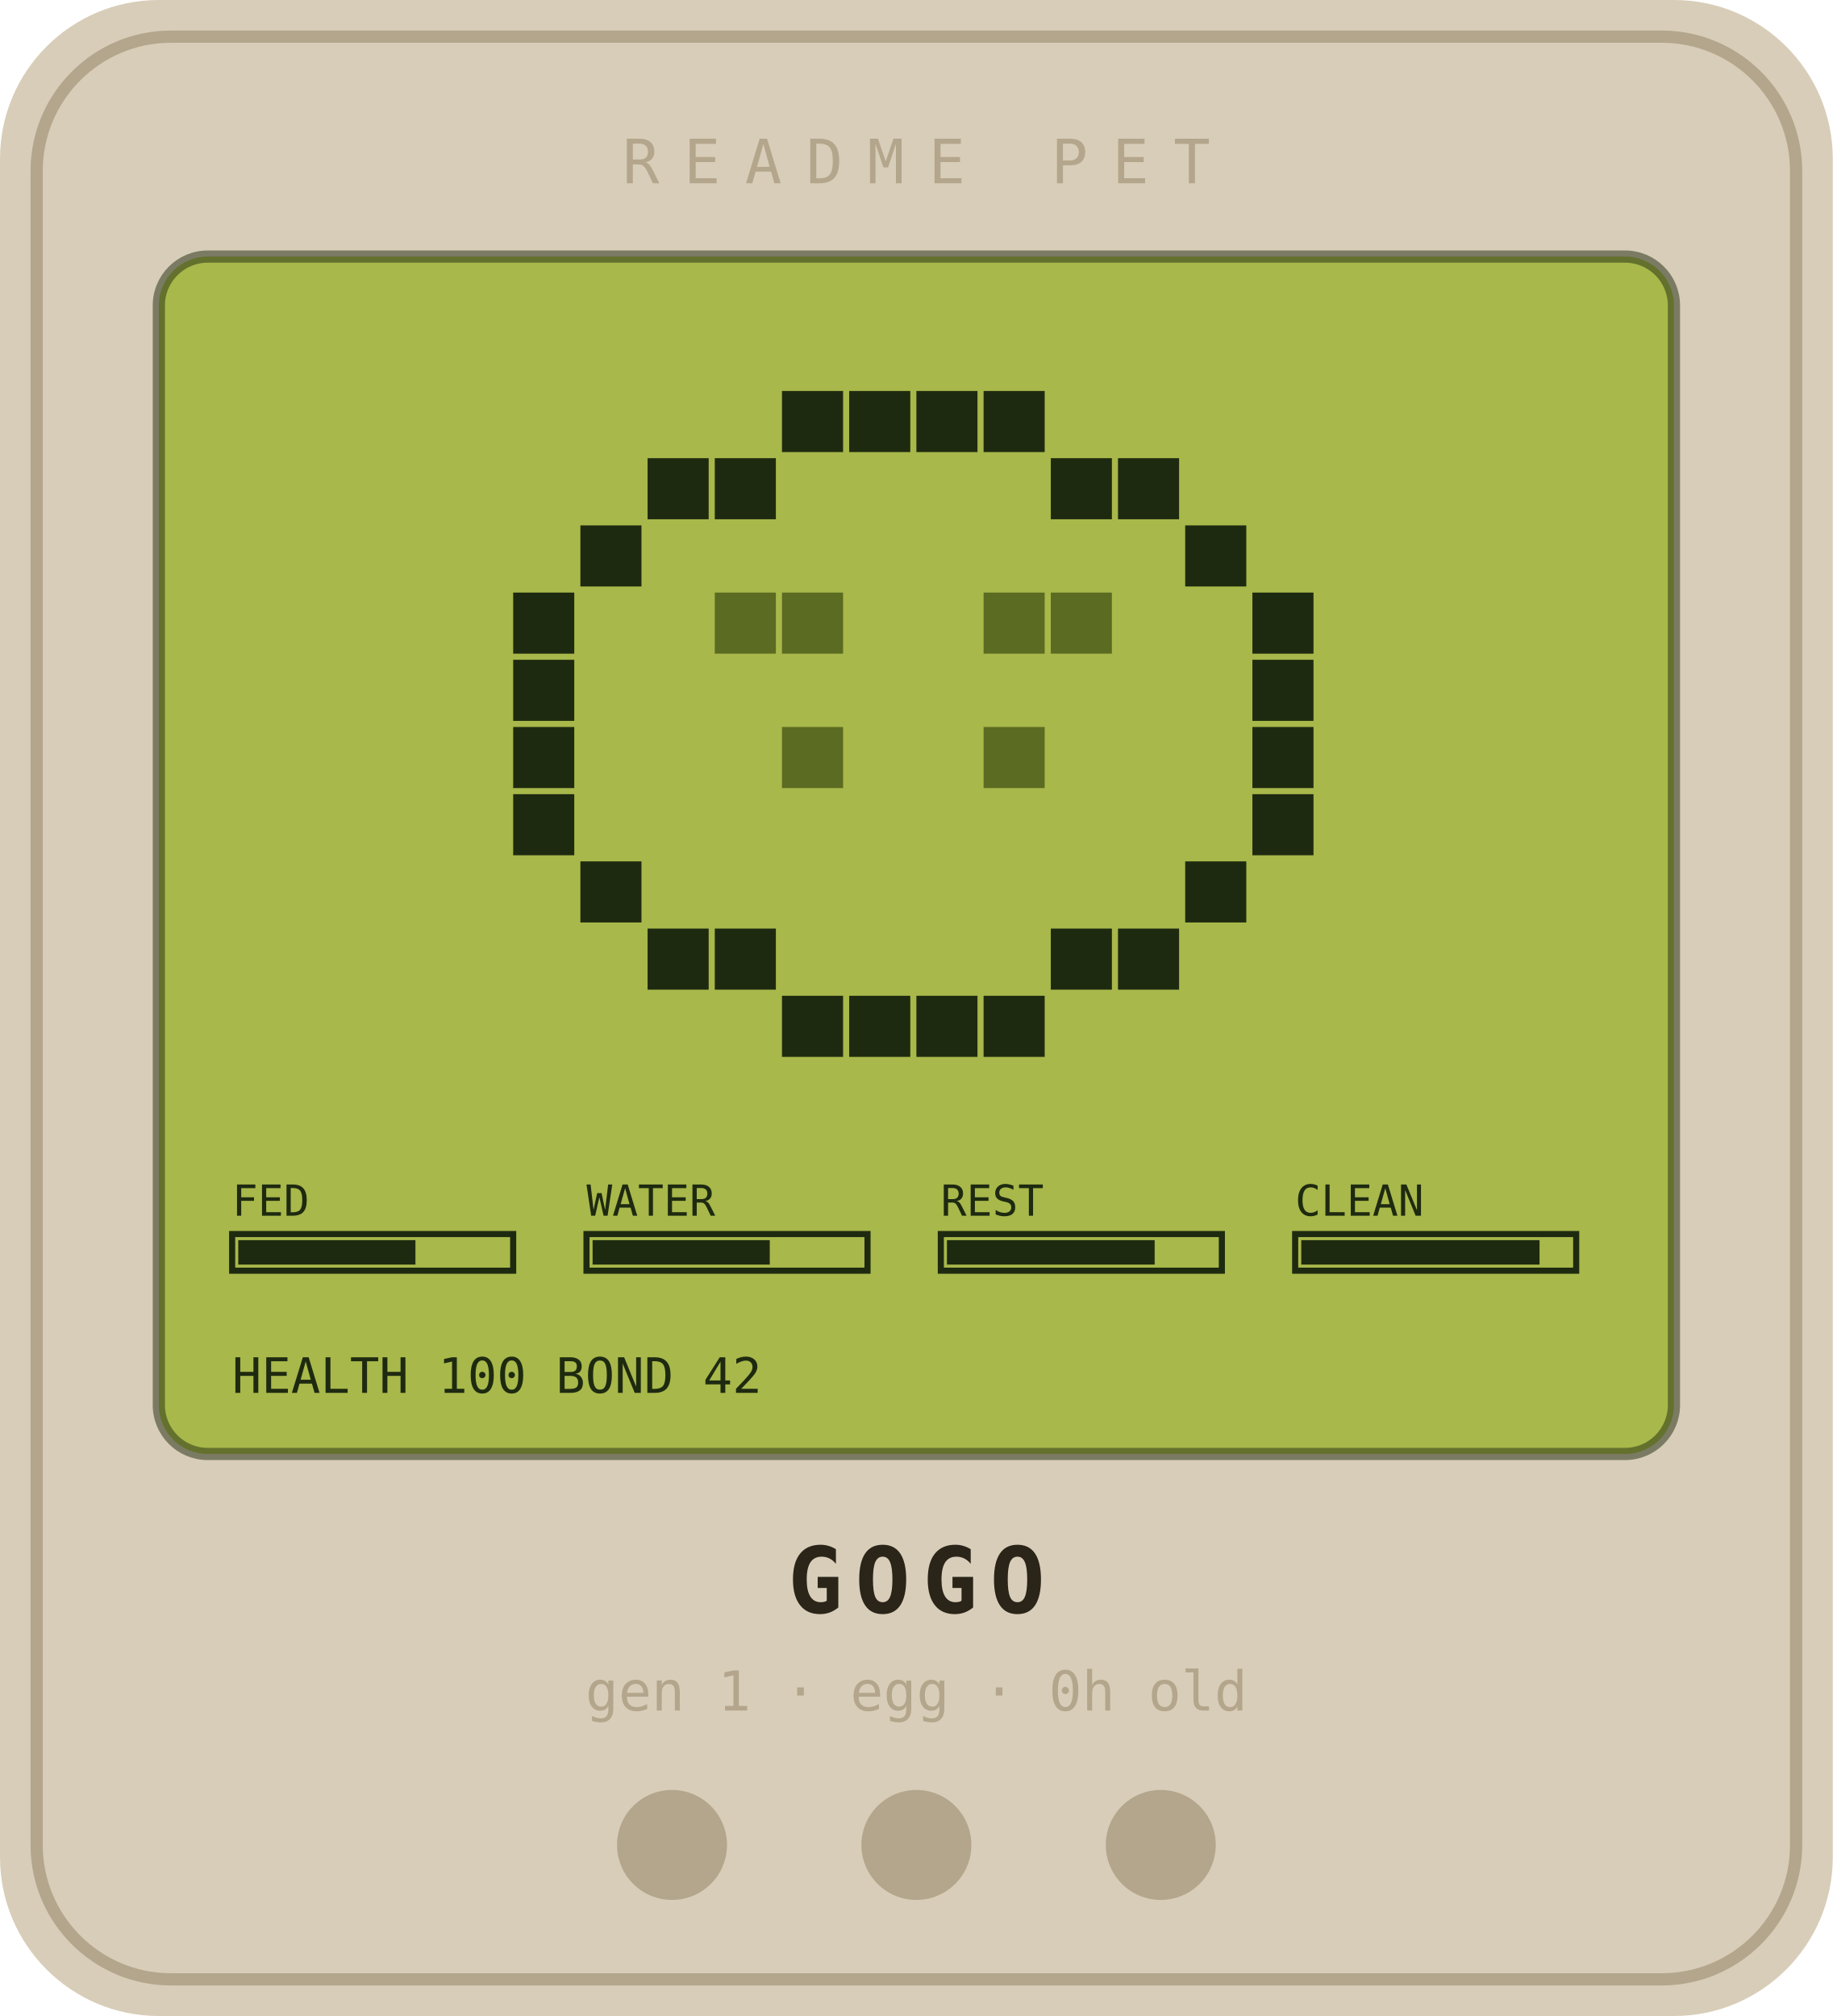
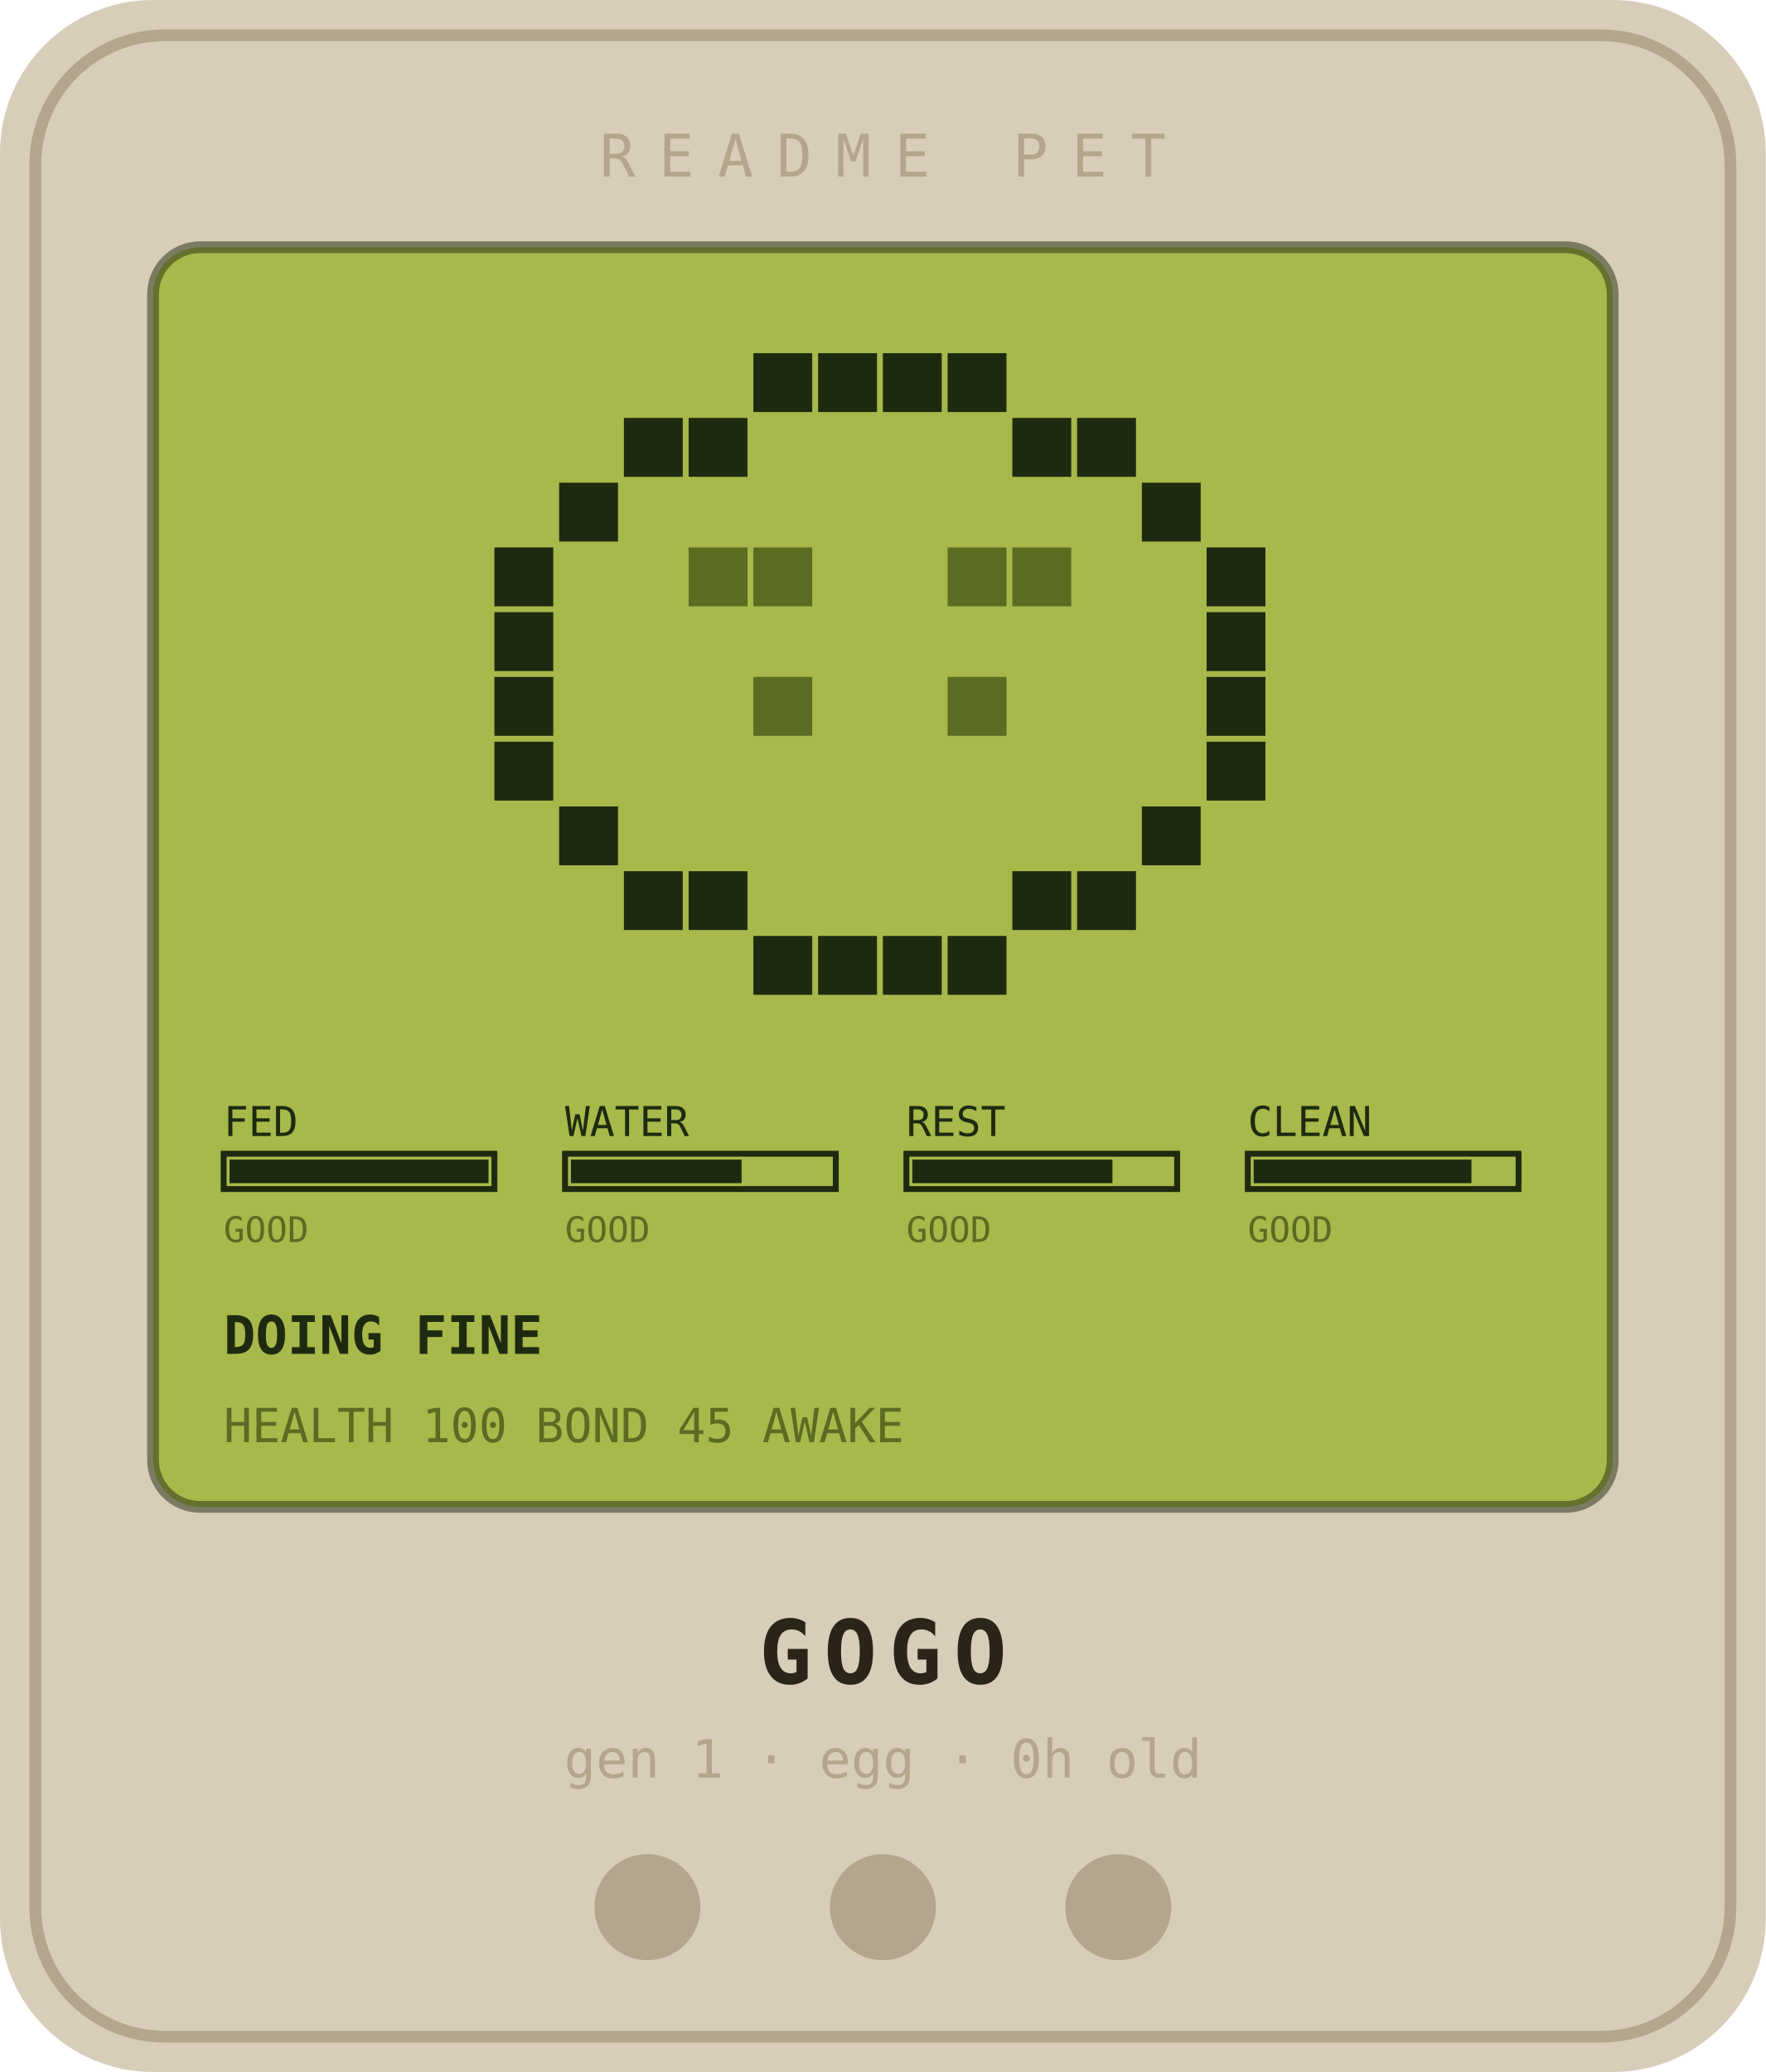
- <svg xmlns="http://www.w3.org/2000/svg" width="300" height="330" viewBox="0 0 300 330" font-family="ui-monospace,monospace">
-   <rect width="300" height="330" rx="26" fill="#d8cdb8" />
-   <rect x="6" y="6" width="288" height="318" rx="22" fill="none" stroke="#b3a68c" stroke-width="2" />
+ <svg xmlns="http://www.w3.org/2000/svg" width="300" height="352" viewBox="0 0 300 352" font-family="ui-monospace,monospace">
+   <rect width="300" height="352" rx="26" fill="#d8cdb8" />
+   <rect x="6" y="6" width="288" height="340" rx="22" fill="none" stroke="#b3a68c" stroke-width="2" />
  <text x="150" y="30" font-size="10" fill="#b3a68c" text-anchor="middle" letter-spacing="4">README PET</text>
-   <rect x="26" y="42" width="248" height="196" rx="8" fill="#a8b84a" />
-   <rect x="26" y="42" width="248" height="196" rx="8" fill="none" stroke="#1e2a10" stroke-width="2" opacity=".5" />
-   <rect x="128.0" y="64" width="10" height="10" fill="#1e2a10" />
-   <rect x="139.0" y="64" width="10" height="10" fill="#1e2a10" />
-   <rect x="150.0" y="64" width="10" height="10" fill="#1e2a10" />
-   <rect x="161.0" y="64" width="10" height="10" fill="#1e2a10" />
-   <rect x="106.0" y="75" width="10" height="10" fill="#1e2a10" />
-   <rect x="117.0" y="75" width="10" height="10" fill="#1e2a10" />
-   <rect x="172.0" y="75" width="10" height="10" fill="#1e2a10" />
-   <rect x="183.0" y="75" width="10" height="10" fill="#1e2a10" />
-   <rect x="95.0" y="86" width="10" height="10" fill="#1e2a10" />
-   <rect x="194.0" y="86" width="10" height="10" fill="#1e2a10" />
-   <rect x="84.0" y="97" width="10" height="10" fill="#1e2a10" />
-   <rect x="117.0" y="97" width="10" height="10" fill="#5c6b22" />
-   <rect x="128.0" y="97" width="10" height="10" fill="#5c6b22" />
-   <rect x="161.0" y="97" width="10" height="10" fill="#5c6b22" />
-   <rect x="172.0" y="97" width="10" height="10" fill="#5c6b22" />
-   <rect x="205.0" y="97" width="10" height="10" fill="#1e2a10" />
-   <rect x="84.0" y="108" width="10" height="10" fill="#1e2a10" />
-   <rect x="205.0" y="108" width="10" height="10" fill="#1e2a10" />
-   <rect x="84.0" y="119" width="10" height="10" fill="#1e2a10" />
-   <rect x="128.0" y="119" width="10" height="10" fill="#5c6b22" />
-   <rect x="161.0" y="119" width="10" height="10" fill="#5c6b22" />
-   <rect x="205.0" y="119" width="10" height="10" fill="#1e2a10" />
-   <rect x="84.0" y="130" width="10" height="10" fill="#1e2a10" />
-   <rect x="205.0" y="130" width="10" height="10" fill="#1e2a10" />
-   <rect x="95.0" y="141" width="10" height="10" fill="#1e2a10" />
-   <rect x="194.0" y="141" width="10" height="10" fill="#1e2a10" />
-   <rect x="106.0" y="152" width="10" height="10" fill="#1e2a10" />
-   <rect x="117.0" y="152" width="10" height="10" fill="#1e2a10" />
-   <rect x="172.0" y="152" width="10" height="10" fill="#1e2a10" />
-   <rect x="183.0" y="152" width="10" height="10" fill="#1e2a10" />
-   <rect x="128.0" y="163" width="10" height="10" fill="#1e2a10" />
-   <rect x="139.0" y="163" width="10" height="10" fill="#1e2a10" />
-   <rect x="150.0" y="163" width="10" height="10" fill="#1e2a10" />
-   <rect x="161.0" y="163" width="10" height="10" fill="#1e2a10" />
-   <text x="38" y="199" font-size="7" fill="#1e2a10" font-family="monospace">FED</text>
-   <rect x="38" y="202" width="46" height="6" fill="none" stroke="#1e2a10" stroke-width="1" />
-   <rect x="39" y="203" width="29" height="4" fill="#1e2a10" />
-   <text x="96" y="199" font-size="7" fill="#1e2a10" font-family="monospace">WATER</text>
-   <rect x="96" y="202" width="46" height="6" fill="none" stroke="#1e2a10" stroke-width="1" />
-   <rect x="97" y="203" width="29" height="4" fill="#1e2a10" />
-   <text x="154" y="199" font-size="7" fill="#1e2a10" font-family="monospace">REST</text>
-   <rect x="154" y="202" width="46" height="6" fill="none" stroke="#1e2a10" stroke-width="1" />
-   <rect x="155" y="203" width="34" height="4" fill="#1e2a10" />
-   <text x="212" y="199" font-size="7" fill="#1e2a10" font-family="monospace">CLEAN</text>
-   <rect x="212" y="202" width="46" height="6" fill="none" stroke="#1e2a10" stroke-width="1" />
-   <rect x="213" y="203" width="39" height="4" fill="#1e2a10" />
-   <text x="38" y="228" font-size="8" fill="#1e2a10">HEALTH 100  BOND 42</text>
-   <text x="150" y="264" font-size="15" fill="#2a2419" text-anchor="middle" font-weight="700" letter-spacing="2">GOGO</text>
-   <text x="150" y="280" font-size="9" fill="#b3a68c" text-anchor="middle">gen 1 · egg · 0h old</text>
-   <circle cx="110" cy="302" r="9" fill="#b3a68c" />
-   <circle cx="150" cy="302" r="9" fill="#b3a68c" />
-   <circle cx="190" cy="302" r="9" fill="#b3a68c" />
+   <rect x="26" y="42" width="248" height="214" rx="8" fill="#a8b84a" />
+   <rect x="26" y="42" width="248" height="214" rx="8" fill="none" stroke="#1e2a10" stroke-width="2" opacity=".5" />
+   <g>
+     <animateTransform attributeName="transform" type="rotate" values="-4 66 55; 4 66 55; -4 66 55" dur="3.2s" repeatCount="indefinite" />
+     <g>
+       <rect x="128.0" y="60" width="10" height="10" fill="#1e2a10" />
+       <rect x="139.0" y="60" width="10" height="10" fill="#1e2a10" />
+       <rect x="150.0" y="60" width="10" height="10" fill="#1e2a10" />
+       <rect x="161.0" y="60" width="10" height="10" fill="#1e2a10" />
+       <rect x="106.0" y="71" width="10" height="10" fill="#1e2a10" />
+       <rect x="117.0" y="71" width="10" height="10" fill="#1e2a10" />
+       <rect x="172.0" y="71" width="10" height="10" fill="#1e2a10" />
+       <rect x="183.0" y="71" width="10" height="10" fill="#1e2a10" />
+       <rect x="95.0" y="82" width="10" height="10" fill="#1e2a10" />
+       <rect x="194.0" y="82" width="10" height="10" fill="#1e2a10" />
+       <rect x="84.0" y="93" width="10" height="10" fill="#1e2a10" />
+       <rect x="117.0" y="93" width="10" height="10" fill="#5c6b22" />
+       <rect x="128.0" y="93" width="10" height="10" fill="#5c6b22" />
+       <rect x="161.0" y="93" width="10" height="10" fill="#5c6b22" />
+       <rect x="172.0" y="93" width="10" height="10" fill="#5c6b22" />
+       <rect x="205.0" y="93" width="10" height="10" fill="#1e2a10" />
+       <rect x="84.0" y="104" width="10" height="10" fill="#1e2a10" />
+       <rect x="205.0" y="104" width="10" height="10" fill="#1e2a10" />
+       <rect x="84.0" y="115" width="10" height="10" fill="#1e2a10" />
+       <rect x="128.0" y="115" width="10" height="10" fill="#5c6b22" />
+       <rect x="161.0" y="115" width="10" height="10" fill="#5c6b22" />
+       <rect x="205.0" y="115" width="10" height="10" fill="#1e2a10" />
+       <rect x="84.0" y="126" width="10" height="10" fill="#1e2a10" />
+       <rect x="205.0" y="126" width="10" height="10" fill="#1e2a10" />
+       <rect x="95.0" y="137" width="10" height="10" fill="#1e2a10" />
+       <rect x="194.0" y="137" width="10" height="10" fill="#1e2a10" />
+       <rect x="106.0" y="148" width="10" height="10" fill="#1e2a10" />
+       <rect x="117.0" y="148" width="10" height="10" fill="#1e2a10" />
+       <rect x="172.0" y="148" width="10" height="10" fill="#1e2a10" />
+       <rect x="183.0" y="148" width="10" height="10" fill="#1e2a10" />
+       <rect x="128.0" y="159" width="10" height="10" fill="#1e2a10" />
+       <rect x="139.0" y="159" width="10" height="10" fill="#1e2a10" />
+       <rect x="150.0" y="159" width="10" height="10" fill="#1e2a10" />
+       <rect x="161.0" y="159" width="10" height="10" fill="#1e2a10" />
+     </g>
+   </g>
+   <g>
+     <text x="38" y="193" font-size="7" fill="#1e2a10" font-family="monospace">FED</text>
+   </g>
+   <rect x="38" y="196" width="46" height="6" fill="none" stroke="#1e2a10" stroke-width="1" />
+   <rect x="39" y="197" width="44" height="4" fill="#1e2a10" />
+   <text x="38" y="211" font-size="6" fill="#5c6b22" font-family="monospace">GOOD</text>
+   <g>
+     <text x="96" y="193" font-size="7" fill="#1e2a10" font-family="monospace">WATER</text>
+   </g>
+   <rect x="96" y="196" width="46" height="6" fill="none" stroke="#1e2a10" stroke-width="1" />
+   <rect x="97" y="197" width="29" height="4" fill="#1e2a10" />
+   <text x="96" y="211" font-size="6" fill="#5c6b22" font-family="monospace">GOOD</text>
+   <g>
+     <text x="154" y="193" font-size="7" fill="#1e2a10" font-family="monospace">REST</text>
+   </g>
+   <rect x="154" y="196" width="46" height="6" fill="none" stroke="#1e2a10" stroke-width="1" />
+   <rect x="155" y="197" width="34" height="4" fill="#1e2a10" />
+   <text x="154" y="211" font-size="6" fill="#5c6b22" font-family="monospace">GOOD</text>
+   <g>
+     <text x="212" y="193" font-size="7" fill="#1e2a10" font-family="monospace">CLEAN</text>
+   </g>
+   <rect x="212" y="196" width="46" height="6" fill="none" stroke="#1e2a10" stroke-width="1" />
+   <rect x="213" y="197" width="37" height="4" fill="#1e2a10" />
+   <text x="212" y="211" font-size="6" fill="#5c6b22" font-family="monospace">GOOD</text>
+   <text x="38" y="230" font-size="9" fill="#1e2a10" font-weight="700">DOING FINE</text>
+   <text x="38" y="245" font-size="8" fill="#5c6b22">HEALTH 100   BOND 45   AWAKE</text>
+   <text x="150" y="286" font-size="15" fill="#2a2419" text-anchor="middle" font-weight="700" letter-spacing="2">GOGO</text>
+   <text x="150" y="302" font-size="9" fill="#b3a68c" text-anchor="middle">gen 1 · egg · 0h old</text>
+   <circle cx="110" cy="324" r="9" fill="#b3a68c" />
+   <circle cx="150" cy="324" r="9" fill="#b3a68c" />
+   <circle cx="190" cy="324" r="9" fill="#b3a68c" />
</svg>
